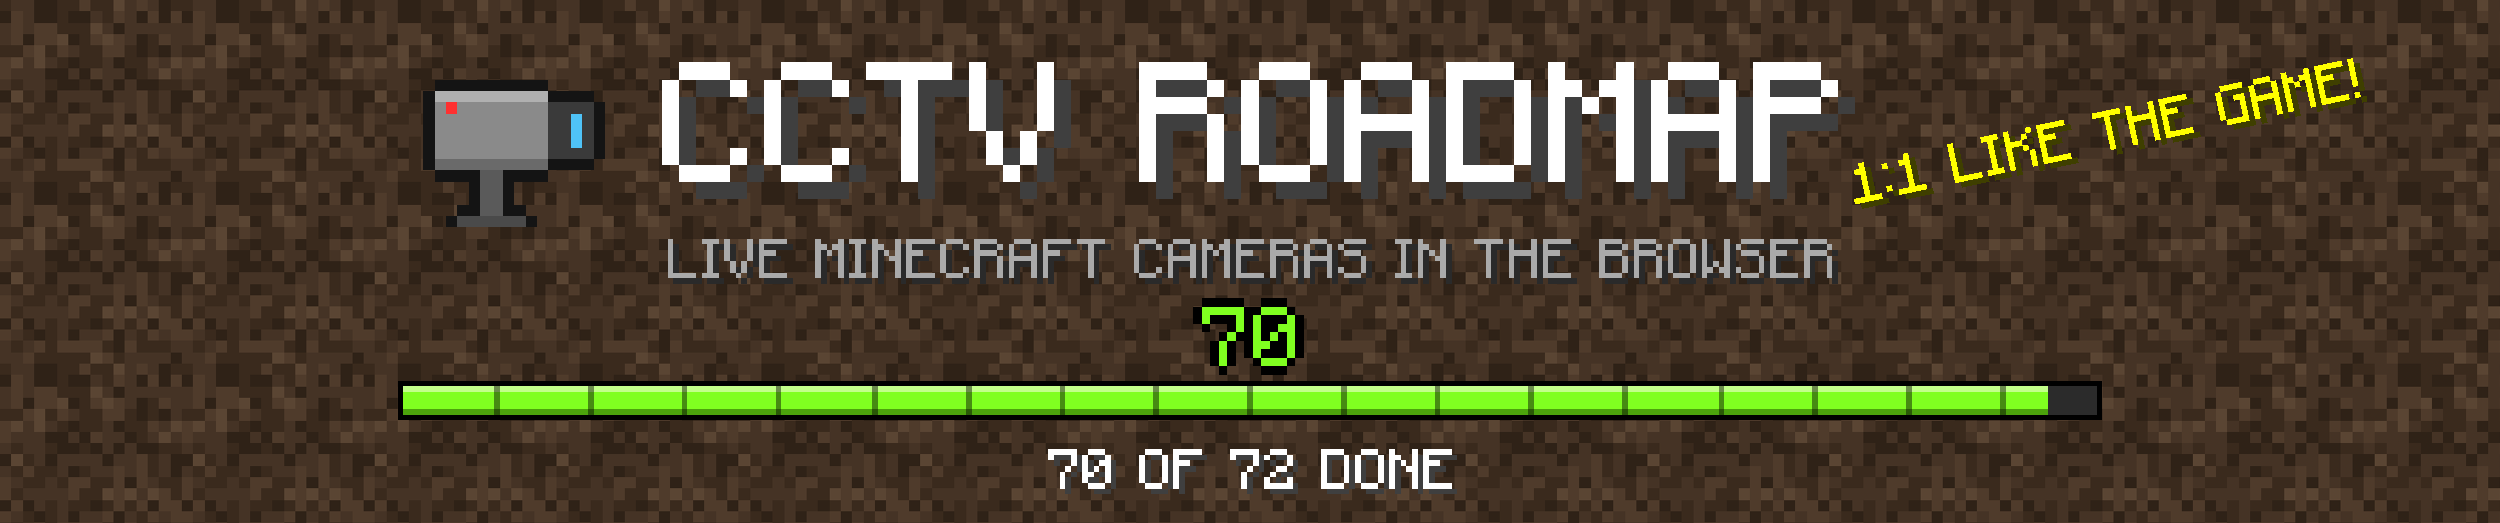
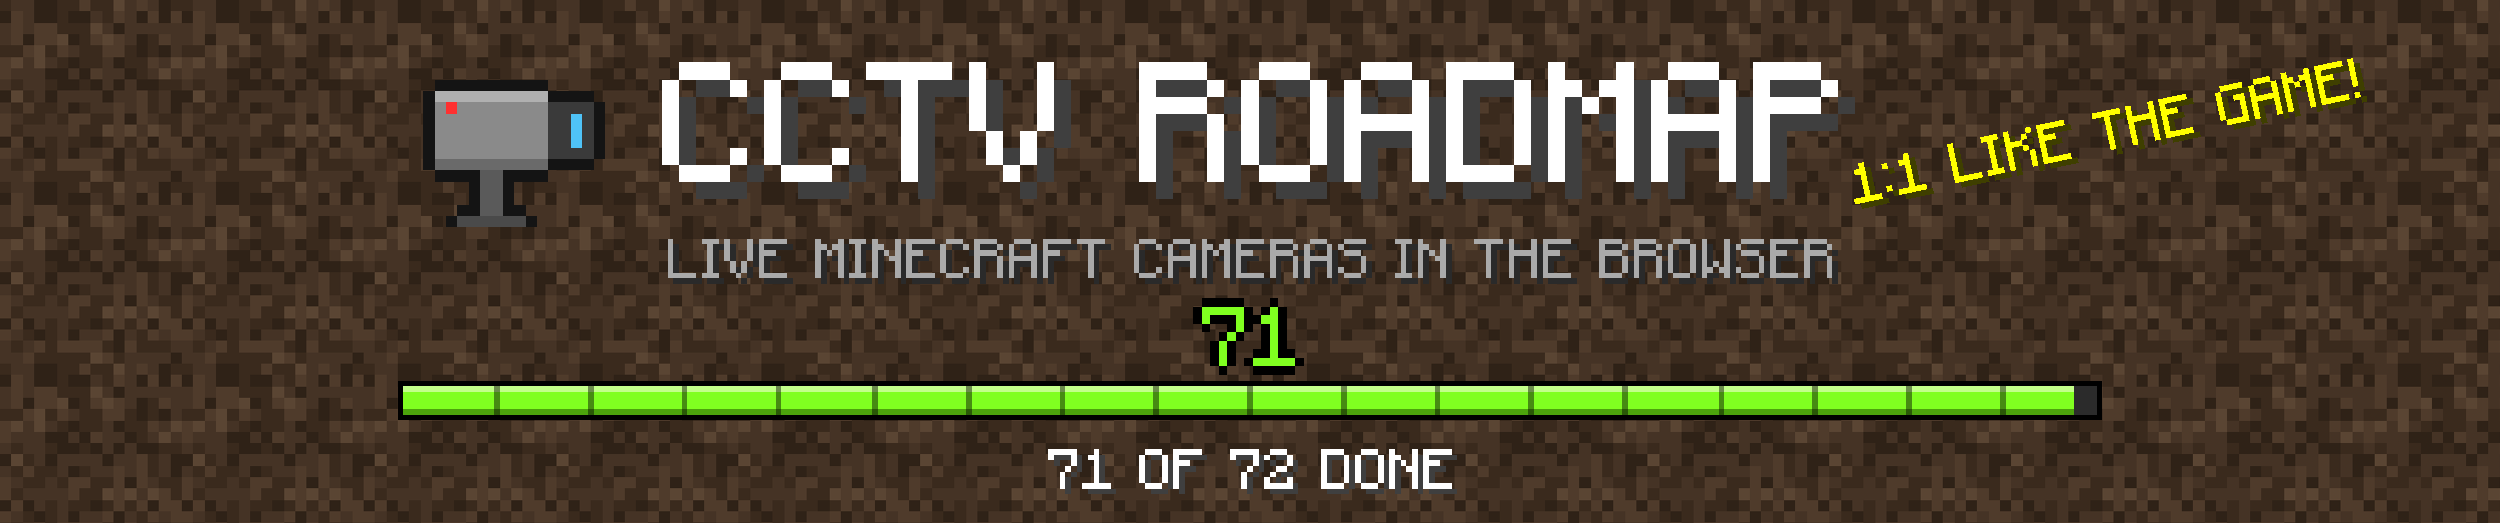
<svg xmlns="http://www.w3.org/2000/svg" width="880" height="184" viewBox="0 0 880 184" shape-rendering="crispEdges" role="img">
  <defs>
    <pattern id="dirt" width="64" height="64" patternUnits="userSpaceOnUse">
      <path fill="#3a2a1d" d="M0 0h4v4h-4zM20 0h8v4h-8zM32 0h8v4h-8zM60 0h4v4h-4zM20 4h4v4h-4zM36 4h4v4h-4zM20 8h12v4h-12zM28 12h4v4h-4zM52 12h4v4h-4zM0 16h8v4h-8zM16 16h4v4h-4zM28 16h8v4h-8zM44 16h4v4h-4zM52 16h4v4h-4zM20 20h4v4h-4zM28 20h8v4h-8zM44 20h8v4h-8zM48 24h4v4h-4zM4 28h4v4h-4zM16 28h4v4h-4zM28 28h4v4h-4zM56 28h8v4h-8zM8 32h4v4h-4zM52 32h4v4h-4zM4 36h4v4h-4zM12 36h8v4h-8zM28 36h4v4h-4zM52 36h4v4h-4zM8 40h8v4h-8zM20 40h4v4h-4zM32 40h8v4h-8zM56 40h8v4h-8zM4 44h4v4h-4zM28 44h8v4h-8zM60 44h4v4h-4zM16 48h4v4h-4zM24 48h8v4h-8zM36 48h4v4h-4zM44 48h4v4h-4zM8 52h4v4h-4zM16 52h4v4h-4zM48 52h4v4h-4zM4 56h4v4h-4zM16 56h4v4h-4zM36 56h4v4h-4zM48 56h12v4h-12zM12 60h20v4h-20zM40 60h4v4h-4z" />
      <path fill="#453325" d="M4 0h8v4h-8zM44 0h4v4h-4zM52 0h4v4h-4zM8 4h4v4h-4zM32 4h4v4h-4zM44 4h4v4h-4zM0 8h4v4h-4zM8 8h4v4h-4zM36 8h4v4h-4zM44 8h20v4h-20zM0 12h4v4h-4zM44 12h4v4h-4zM60 12h4v4h-4zM24 16h4v4h-4zM60 16h4v4h-4zM8 20h4v4h-4zM16 20h4v4h-4zM36 20h4v4h-4zM56 20h4v4h-4zM4 24h12v4h-12zM24 24h4v4h-4zM36 24h8v4h-8zM52 24h4v4h-4zM60 24h4v4h-4zM0 28h4v4h-4zM8 28h8v4h-8zM36 28h4v4h-4zM44 28h4v4h-4zM12 32h4v4h-4zM20 32h16v4h-16zM40 32h8v4h-8zM56 32h4v4h-4zM0 36h4v4h-4zM20 36h4v4h-4zM32 36h8v4h-8zM44 36h4v4h-4zM56 36h4v4h-4zM4 40h4v4h-4zM16 40h4v4h-4zM52 40h4v4h-4zM8 44h16v4h-16zM48 44h4v4h-4zM12 48h4v4h-4zM20 48h4v4h-4zM4 52h4v4h-4zM20 52h4v4h-4zM28 52h8v4h-8zM44 52h4v4h-4zM56 52h4v4h-4zM0 56h4v4h-4zM8 56h4v4h-4zM60 56h4v4h-4zM0 60h8v4h-8zM44 60h16v4h-16z" />
      <path fill="#2f2217" d="M12 0h8v4h-8zM56 0h4v4h-4zM0 4h4v4h-4zM12 4h8v4h-8zM24 4h8v4h-8zM48 4h4v4h-4zM56 4h4v4h-4zM40 8h4v4h-4zM8 12h4v4h-4zM24 12h4v4h-4zM48 12h4v4h-4zM48 16h4v4h-4zM56 16h4v4h-4zM24 20h4v4h-4zM40 20h4v4h-4zM16 24h8v4h-8zM28 24h4v4h-4zM44 24h4v4h-4zM20 28h8v4h-8zM32 28h4v4h-4zM40 28h4v4h-4zM48 28h8v4h-8zM0 32h4v4h-4zM16 32h4v4h-4zM36 32h4v4h-4zM60 32h4v4h-4zM24 36h4v4h-4zM60 36h4v4h-4zM44 40h4v4h-4zM0 48h4v4h-4zM8 48h4v4h-4zM32 48h4v4h-4zM52 48h4v4h-4zM12 52h4v4h-4zM24 52h4v4h-4zM40 52h4v4h-4zM40 56h4v4h-4zM60 60h4v4h-4z" />
      <path fill="#4f3b2b" d="M28 0h4v4h-4zM48 0h4v4h-4zM4 4h4v4h-4zM40 4h4v4h-4zM52 4h4v4h-4zM60 4h4v4h-4zM4 8h4v4h-4zM12 8h8v4h-8zM4 12h4v4h-4zM12 12h8v4h-8zM32 12h4v4h-4zM40 12h4v4h-4zM56 12h4v4h-4zM8 16h4v4h-4zM20 16h4v4h-4zM36 16h8v4h-8zM0 20h4v4h-4zM52 20h4v4h-4zM0 24h4v4h-4zM32 24h4v4h-4zM48 32h4v4h-4zM8 36h4v4h-4zM40 36h4v4h-4zM48 36h4v4h-4zM0 40h4v4h-4zM24 40h8v4h-8zM40 40h4v4h-4zM48 40h4v4h-4zM0 44h4v4h-4zM24 44h4v4h-4zM40 44h4v4h-4zM56 44h4v4h-4zM4 48h4v4h-4zM40 48h4v4h-4zM48 48h4v4h-4zM56 48h8v4h-8zM0 52h4v4h-4zM36 52h4v4h-4zM52 52h4v4h-4zM60 52h4v4h-4zM12 56h4v4h-4zM20 56h16v4h-16zM44 56h4v4h-4zM8 60h4v4h-4zM36 60h4v4h-4z" />
      <path fill="#5a4533" d="M40 0h4v4h-4zM32 8h4v4h-4zM20 12h4v4h-4zM36 12h4v4h-4zM12 16h4v4h-4zM4 20h4v4h-4zM12 20h4v4h-4zM60 20h4v4h-4zM56 24h4v4h-4zM4 32h4v4h-4zM36 44h4v4h-4zM44 44h4v4h-4zM52 44h4v4h-4zM32 60h4v4h-4z" />
    </pattern>
  </defs>
  <rect x="0" y="0" width="880" height="184" fill="url(#dirt)" />
  <path fill="#3f3f3f" d="M245 28h18v6h-18zM239 34h6v6h-6zM263 34h6v6h-6zM239 40h6v6h-6zM239 46h6v6h-6zM239 52h6v6h-6zM239 58h6v6h-6zM263 58h6v6h-6zM245 64h18v6h-18zM281 28h18v6h-18zM275 34h6v6h-6zM299 34h6v6h-6zM275 40h6v6h-6zM275 46h6v6h-6zM275 52h6v6h-6zM275 58h6v6h-6zM299 58h6v6h-6zM281 64h18v6h-18zM311 28h30v6h-30zM323 34h6v6h-6zM323 40h6v6h-6zM323 46h6v6h-6zM323 52h6v6h-6zM323 58h6v6h-6zM323 64h6v6h-6zM347 28h6v6h-6zM371 28h6v6h-6zM347 34h6v6h-6zM371 34h6v6h-6zM347 40h6v6h-6zM371 40h6v6h-6zM347 46h6v6h-6zM371 46h6v6h-6zM353 52h6v6h-6zM365 52h6v6h-6zM353 58h6v6h-6zM365 58h6v6h-6zM359 64h6v6h-6zM407 28h24v6h-24zM407 34h6v6h-6zM431 34h6v6h-6zM407 40h24v6h-24zM407 46h6v6h-6zM431 46h6v6h-6zM407 52h6v6h-6zM431 52h6v6h-6zM407 58h6v6h-6zM431 58h6v6h-6zM407 64h6v6h-6zM431 64h6v6h-6zM449 28h18v6h-18zM443 34h6v6h-6zM467 34h6v6h-6zM443 40h6v6h-6zM467 40h6v6h-6zM443 46h6v6h-6zM467 46h6v6h-6zM443 52h6v6h-6zM467 52h6v6h-6zM443 58h6v6h-6zM467 58h6v6h-6zM449 64h18v6h-18zM485 28h18v6h-18zM479 34h6v6h-6zM503 34h6v6h-6zM479 40h6v6h-6zM503 40h6v6h-6zM479 46h30v6h-30zM479 52h6v6h-6zM503 52h6v6h-6zM479 58h6v6h-6zM503 58h6v6h-6zM479 64h6v6h-6zM503 64h6v6h-6zM515 28h24v6h-24zM515 34h6v6h-6zM539 34h6v6h-6zM515 40h6v6h-6zM539 40h6v6h-6zM515 46h6v6h-6zM539 46h6v6h-6zM515 52h6v6h-6zM539 52h6v6h-6zM515 58h6v6h-6zM539 58h6v6h-6zM515 64h24v6h-24zM551 28h6v6h-6zM575 28h6v6h-6zM551 34h12v6h-12zM569 34h12v6h-12zM551 40h6v6h-6zM563 40h6v6h-6zM575 40h6v6h-6zM551 46h6v6h-6zM575 46h6v6h-6zM551 52h6v6h-6zM575 52h6v6h-6zM551 58h6v6h-6zM575 58h6v6h-6zM551 64h6v6h-6zM575 64h6v6h-6zM593 28h18v6h-18zM587 34h6v6h-6zM611 34h6v6h-6zM587 40h6v6h-6zM611 40h6v6h-6zM587 46h30v6h-30zM587 52h6v6h-6zM611 52h6v6h-6zM587 58h6v6h-6zM611 58h6v6h-6zM587 64h6v6h-6zM611 64h6v6h-6zM623 28h24v6h-24zM623 34h6v6h-6zM647 34h6v6h-6zM623 40h24v6h-24zM623 46h6v6h-6zM623 52h6v6h-6zM623 58h6v6h-6zM623 64h6v6h-6z" />
  <path fill="#ffffff" d="M239 22h18v6h-18zM233 28h6v6h-6zM257 28h6v6h-6zM233 34h6v6h-6zM233 40h6v6h-6zM233 46h6v6h-6zM233 52h6v6h-6zM257 52h6v6h-6zM239 58h18v6h-18zM275 22h18v6h-18zM269 28h6v6h-6zM293 28h6v6h-6zM269 34h6v6h-6zM269 40h6v6h-6zM269 46h6v6h-6zM269 52h6v6h-6zM293 52h6v6h-6zM275 58h18v6h-18zM305 22h30v6h-30zM317 28h6v6h-6zM317 34h6v6h-6zM317 40h6v6h-6zM317 46h6v6h-6zM317 52h6v6h-6zM317 58h6v6h-6zM341 22h6v6h-6zM365 22h6v6h-6zM341 28h6v6h-6zM365 28h6v6h-6zM341 34h6v6h-6zM365 34h6v6h-6zM341 40h6v6h-6zM365 40h6v6h-6zM347 46h6v6h-6zM359 46h6v6h-6zM347 52h6v6h-6zM359 52h6v6h-6zM353 58h6v6h-6zM401 22h24v6h-24zM401 28h6v6h-6zM425 28h6v6h-6zM401 34h24v6h-24zM401 40h6v6h-6zM425 40h6v6h-6zM401 46h6v6h-6zM425 46h6v6h-6zM401 52h6v6h-6zM425 52h6v6h-6zM401 58h6v6h-6zM425 58h6v6h-6zM443 22h18v6h-18zM437 28h6v6h-6zM461 28h6v6h-6zM437 34h6v6h-6zM461 34h6v6h-6zM437 40h6v6h-6zM461 40h6v6h-6zM437 46h6v6h-6zM461 46h6v6h-6zM437 52h6v6h-6zM461 52h6v6h-6zM443 58h18v6h-18zM479 22h18v6h-18zM473 28h6v6h-6zM497 28h6v6h-6zM473 34h6v6h-6zM497 34h6v6h-6zM473 40h30v6h-30zM473 46h6v6h-6zM497 46h6v6h-6zM473 52h6v6h-6zM497 52h6v6h-6zM473 58h6v6h-6zM497 58h6v6h-6zM509 22h24v6h-24zM509 28h6v6h-6zM533 28h6v6h-6zM509 34h6v6h-6zM533 34h6v6h-6zM509 40h6v6h-6zM533 40h6v6h-6zM509 46h6v6h-6zM533 46h6v6h-6zM509 52h6v6h-6zM533 52h6v6h-6zM509 58h24v6h-24zM545 22h6v6h-6zM569 22h6v6h-6zM545 28h12v6h-12zM563 28h12v6h-12zM545 34h6v6h-6zM557 34h6v6h-6zM569 34h6v6h-6zM545 40h6v6h-6zM569 40h6v6h-6zM545 46h6v6h-6zM569 46h6v6h-6zM545 52h6v6h-6zM569 52h6v6h-6zM545 58h6v6h-6zM569 58h6v6h-6zM587 22h18v6h-18zM581 28h6v6h-6zM605 28h6v6h-6zM581 34h6v6h-6zM605 34h6v6h-6zM581 40h30v6h-30zM581 46h6v6h-6zM605 46h6v6h-6zM581 52h6v6h-6zM605 52h6v6h-6zM581 58h6v6h-6zM605 58h6v6h-6zM617 22h24v6h-24zM617 28h6v6h-6zM641 28h6v6h-6zM617 34h24v6h-24zM617 40h6v6h-6zM617 46h6v6h-6zM617 52h6v6h-6zM617 58h6v6h-6z" />
  <path fill="#141414" d="M153 28h40v4h-40zM149 32h4v4h-4zM193 32h16v4h-16zM149 36h4v4h-4zM209 36h4v4h-4zM149 40h4v4h-4zM209 40h4v4h-4zM149 44h4v4h-4zM209 44h4v4h-4zM149 48h4v4h-4zM209 48h4v4h-4zM149 52h4v4h-4zM209 52h4v4h-4zM149 56h4v4h-4zM193 56h16v4h-16zM153 60h16v4h-16zM177 60h16v4h-16zM165 64h4v4h-4zM177 64h4v4h-4zM165 68h4v4h-4zM177 68h4v4h-4zM161 72h8v4h-8zM177 72h8v4h-8zM157 76h4v4h-4zM185 76h4v4h-4z" />
  <path fill="#b0b0b0" d="M153 32h40v4h-40z" />
  <path fill="#8a8a8a" d="M153 36h4v4h-4zM161 36h32v4h-32zM153 40h40v4h-40zM153 44h40v4h-40zM153 48h40v4h-40zM153 52h40v4h-40z" />
  <path fill="#ff3030" d="M157 36h4v4h-4z" />
  <path fill="#3a3a3a" d="M193 36h16v4h-16zM193 40h8v4h-8zM205 40h4v4h-4zM193 44h8v4h-8zM205 44h4v4h-4zM193 48h8v4h-8zM205 48h4v4h-4zM193 52h16v4h-16z" />
  <path fill="#4fc3f7" d="M201 40h4v4h-4zM201 44h4v4h-4zM201 48h4v4h-4z" />
  <path fill="#6a6a6a" d="M153 56h40v4h-40z" />
  <path fill="#5a5a5a" d="M169 60h8v4h-8zM169 64h8v4h-8zM169 68h8v4h-8zM169 72h8v4h-8z" />
  <path fill="#4a4a4a" d="M161 76h24v4h-24z" />
  <g transform="translate(653 72) rotate(-12)">
    <path fill="#3f3f00" d="M6 -12h2v2h-2zM4 -10h4v2h-4zM6 -8h2v2h-2zM6 -6h2v2h-2zM6 -4h2v2h-2zM6 -2h2v2h-2zM2 0h10v2h-10zM14 -10h2v2h-2zM14 -2h2v2h-2zM22 -12h2v2h-2zM20 -10h4v2h-4zM22 -8h2v2h-2zM22 -6h2v2h-2zM22 -4h2v2h-2zM22 -2h2v2h-2zM18 0h10v2h-10zM38 -12h2v2h-2zM38 -10h2v2h-2zM38 -8h2v2h-2zM38 -6h2v2h-2zM38 -4h2v2h-2zM38 -2h2v2h-2zM38 0h10v2h-10zM50 -12h6v2h-6zM52 -10h2v2h-2zM52 -8h2v2h-2zM52 -6h2v2h-2zM52 -4h2v2h-2zM52 -2h2v2h-2zM50 0h6v2h-6zM58 -12h2v2h-2zM66 -12h2v2h-2zM58 -10h2v2h-2zM64 -10h2v2h-2zM58 -8h6v2h-6zM58 -6h2v2h-2zM64 -6h2v2h-2zM58 -4h2v2h-2zM66 -4h2v2h-2zM58 -2h2v2h-2zM66 -2h2v2h-2zM58 0h2v2h-2zM66 0h2v2h-2zM70 -12h10v2h-10zM70 -10h2v2h-2zM70 -8h6v2h-6zM70 -6h2v2h-2zM70 -4h2v2h-2zM70 -2h2v2h-2zM70 0h10v2h-10zM90 -12h10v2h-10zM94 -10h2v2h-2zM94 -8h2v2h-2zM94 -6h2v2h-2zM94 -4h2v2h-2zM94 -2h2v2h-2zM94 0h2v2h-2zM102 -12h2v2h-2zM110 -12h2v2h-2zM102 -10h2v2h-2zM110 -10h2v2h-2zM102 -8h10v2h-10zM102 -6h2v2h-2zM110 -6h2v2h-2zM102 -4h2v2h-2zM110 -4h2v2h-2zM102 -2h2v2h-2zM110 -2h2v2h-2zM102 0h2v2h-2zM110 0h2v2h-2zM114 -12h10v2h-10zM114 -10h2v2h-2zM114 -8h6v2h-6zM114 -6h2v2h-2zM114 -4h2v2h-2zM114 -2h2v2h-2zM114 0h10v2h-10zM136 -12h8v2h-8zM134 -10h2v2h-2zM134 -8h2v2h-2zM140 -8h4v2h-4zM134 -6h2v2h-2zM142 -6h2v2h-2zM134 -4h2v2h-2zM142 -4h2v2h-2zM134 -2h2v2h-2zM142 -2h2v2h-2zM136 0h8v2h-8zM148 -12h6v2h-6zM146 -10h2v2h-2zM154 -10h2v2h-2zM146 -8h2v2h-2zM154 -8h2v2h-2zM146 -6h10v2h-10zM146 -4h2v2h-2zM154 -4h2v2h-2zM146 -2h2v2h-2zM154 -2h2v2h-2zM146 0h2v2h-2zM154 0h2v2h-2zM158 -12h2v2h-2zM166 -12h2v2h-2zM158 -10h4v2h-4zM164 -10h4v2h-4zM158 -8h2v2h-2zM162 -8h2v2h-2zM166 -8h2v2h-2zM158 -6h2v2h-2zM166 -6h2v2h-2zM158 -4h2v2h-2zM166 -4h2v2h-2zM158 -2h2v2h-2zM166 -2h2v2h-2zM158 0h2v2h-2zM166 0h2v2h-2zM170 -12h10v2h-10zM170 -10h2v2h-2zM170 -8h6v2h-6zM170 -6h2v2h-2zM170 -4h2v2h-2zM170 -2h2v2h-2zM170 0h10v2h-10zM182 -12h2v2h-2zM182 -10h2v2h-2zM182 -8h2v2h-2zM182 -6h2v2h-2zM182 -4h2v2h-2zM182 0h2v2h-2z" />
    <path fill="#ffff00" d="M4 -14h2v2h-2zM2 -12h4v2h-4zM4 -10h2v2h-2zM4 -8h2v2h-2zM4 -6h2v2h-2zM4 -4h2v2h-2zM0 -2h10v2h-10zM12 -12h2v2h-2zM12 -4h2v2h-2zM20 -14h2v2h-2zM18 -12h4v2h-4zM20 -10h2v2h-2zM20 -8h2v2h-2zM20 -6h2v2h-2zM20 -4h2v2h-2zM16 -2h10v2h-10zM36 -14h2v2h-2zM36 -12h2v2h-2zM36 -10h2v2h-2zM36 -8h2v2h-2zM36 -6h2v2h-2zM36 -4h2v2h-2zM36 -2h10v2h-10zM48 -14h6v2h-6zM50 -12h2v2h-2zM50 -10h2v2h-2zM50 -8h2v2h-2zM50 -6h2v2h-2zM50 -4h2v2h-2zM48 -2h6v2h-6zM56 -14h2v2h-2zM64 -14h2v2h-2zM56 -12h2v2h-2zM62 -12h2v2h-2zM56 -10h6v2h-6zM56 -8h2v2h-2zM62 -8h2v2h-2zM56 -6h2v2h-2zM64 -6h2v2h-2zM56 -4h2v2h-2zM64 -4h2v2h-2zM56 -2h2v2h-2zM64 -2h2v2h-2zM68 -14h10v2h-10zM68 -12h2v2h-2zM68 -10h6v2h-6zM68 -8h2v2h-2zM68 -6h2v2h-2zM68 -4h2v2h-2zM68 -2h10v2h-10zM88 -14h10v2h-10zM92 -12h2v2h-2zM92 -10h2v2h-2zM92 -8h2v2h-2zM92 -6h2v2h-2zM92 -4h2v2h-2zM92 -2h2v2h-2zM100 -14h2v2h-2zM108 -14h2v2h-2zM100 -12h2v2h-2zM108 -12h2v2h-2zM100 -10h10v2h-10zM100 -8h2v2h-2zM108 -8h2v2h-2zM100 -6h2v2h-2zM108 -6h2v2h-2zM100 -4h2v2h-2zM108 -4h2v2h-2zM100 -2h2v2h-2zM108 -2h2v2h-2zM112 -14h10v2h-10zM112 -12h2v2h-2zM112 -10h6v2h-6zM112 -8h2v2h-2zM112 -6h2v2h-2zM112 -4h2v2h-2zM112 -2h10v2h-10zM134 -14h8v2h-8zM132 -12h2v2h-2zM132 -10h2v2h-2zM138 -10h4v2h-4zM132 -8h2v2h-2zM140 -8h2v2h-2zM132 -6h2v2h-2zM140 -6h2v2h-2zM132 -4h2v2h-2zM140 -4h2v2h-2zM134 -2h8v2h-8zM146 -14h6v2h-6zM144 -12h2v2h-2zM152 -12h2v2h-2zM144 -10h2v2h-2zM152 -10h2v2h-2zM144 -8h10v2h-10zM144 -6h2v2h-2zM152 -6h2v2h-2zM144 -4h2v2h-2zM152 -4h2v2h-2zM144 -2h2v2h-2zM152 -2h2v2h-2zM156 -14h2v2h-2zM164 -14h2v2h-2zM156 -12h4v2h-4zM162 -12h4v2h-4zM156 -10h2v2h-2zM160 -10h2v2h-2zM164 -10h2v2h-2zM156 -8h2v2h-2zM164 -8h2v2h-2zM156 -6h2v2h-2zM164 -6h2v2h-2zM156 -4h2v2h-2zM164 -4h2v2h-2zM156 -2h2v2h-2zM164 -2h2v2h-2zM168 -14h10v2h-10zM168 -12h2v2h-2zM168 -10h6v2h-6zM168 -8h2v2h-2zM168 -6h2v2h-2zM168 -4h2v2h-2zM168 -2h10v2h-10zM180 -14h2v2h-2zM180 -12h2v2h-2zM180 -10h2v2h-2zM180 -8h2v2h-2zM180 -6h2v2h-2zM180 -2h2v2h-2z" />
  </g>
  <path fill="#2a2a2a" d="M237 86h2v2h-2zM237 88h2v2h-2zM237 90h2v2h-2zM237 92h2v2h-2zM237 94h2v2h-2zM237 96h2v2h-2zM237 98h10v2h-10zM249 86h6v2h-6zM251 88h2v2h-2zM251 90h2v2h-2zM251 92h2v2h-2zM251 94h2v2h-2zM251 96h2v2h-2zM249 98h6v2h-6zM257 86h2v2h-2zM265 86h2v2h-2zM257 88h2v2h-2zM265 88h2v2h-2zM257 90h2v2h-2zM265 90h2v2h-2zM257 92h2v2h-2zM265 92h2v2h-2zM259 94h2v2h-2zM263 94h2v2h-2zM259 96h2v2h-2zM263 96h2v2h-2zM261 98h2v2h-2zM269 86h10v2h-10zM269 88h2v2h-2zM269 90h6v2h-6zM269 92h2v2h-2zM269 94h2v2h-2zM269 96h2v2h-2zM269 98h10v2h-10zM289 86h2v2h-2zM297 86h2v2h-2zM289 88h4v2h-4zM295 88h4v2h-4zM289 90h2v2h-2zM293 90h2v2h-2zM297 90h2v2h-2zM289 92h2v2h-2zM297 92h2v2h-2zM289 94h2v2h-2zM297 94h2v2h-2zM289 96h2v2h-2zM297 96h2v2h-2zM289 98h2v2h-2zM297 98h2v2h-2zM301 86h6v2h-6zM303 88h2v2h-2zM303 90h2v2h-2zM303 92h2v2h-2zM303 94h2v2h-2zM303 96h2v2h-2zM301 98h6v2h-6zM309 86h2v2h-2zM317 86h2v2h-2zM309 88h4v2h-4zM317 88h2v2h-2zM309 90h2v2h-2zM313 90h2v2h-2zM317 90h2v2h-2zM309 92h2v2h-2zM315 92h4v2h-4zM309 94h2v2h-2zM317 94h2v2h-2zM309 96h2v2h-2zM317 96h2v2h-2zM309 98h2v2h-2zM317 98h2v2h-2zM321 86h10v2h-10zM321 88h2v2h-2zM321 90h6v2h-6zM321 92h2v2h-2zM321 94h2v2h-2zM321 96h2v2h-2zM321 98h10v2h-10zM335 86h6v2h-6zM333 88h2v2h-2zM341 88h2v2h-2zM333 90h2v2h-2zM333 92h2v2h-2zM333 94h2v2h-2zM333 96h2v2h-2zM341 96h2v2h-2zM335 98h6v2h-6zM345 86h8v2h-8zM345 88h2v2h-2zM353 88h2v2h-2zM345 90h8v2h-8zM345 92h2v2h-2zM353 92h2v2h-2zM345 94h2v2h-2zM353 94h2v2h-2zM345 96h2v2h-2zM353 96h2v2h-2zM345 98h2v2h-2zM353 98h2v2h-2zM359 86h6v2h-6zM357 88h2v2h-2zM365 88h2v2h-2zM357 90h2v2h-2zM365 90h2v2h-2zM357 92h10v2h-10zM357 94h2v2h-2zM365 94h2v2h-2zM357 96h2v2h-2zM365 96h2v2h-2zM357 98h2v2h-2zM365 98h2v2h-2zM369 86h10v2h-10zM369 88h2v2h-2zM369 90h6v2h-6zM369 92h2v2h-2zM369 94h2v2h-2zM369 96h2v2h-2zM369 98h2v2h-2zM381 86h10v2h-10zM385 88h2v2h-2zM385 90h2v2h-2zM385 92h2v2h-2zM385 94h2v2h-2zM385 96h2v2h-2zM385 98h2v2h-2zM403 86h6v2h-6zM401 88h2v2h-2zM409 88h2v2h-2zM401 90h2v2h-2zM401 92h2v2h-2zM401 94h2v2h-2zM401 96h2v2h-2zM409 96h2v2h-2zM403 98h6v2h-6zM415 86h6v2h-6zM413 88h2v2h-2zM421 88h2v2h-2zM413 90h2v2h-2zM421 90h2v2h-2zM413 92h10v2h-10zM413 94h2v2h-2zM421 94h2v2h-2zM413 96h2v2h-2zM421 96h2v2h-2zM413 98h2v2h-2zM421 98h2v2h-2zM425 86h2v2h-2zM433 86h2v2h-2zM425 88h4v2h-4zM431 88h4v2h-4zM425 90h2v2h-2zM429 90h2v2h-2zM433 90h2v2h-2zM425 92h2v2h-2zM433 92h2v2h-2zM425 94h2v2h-2zM433 94h2v2h-2zM425 96h2v2h-2zM433 96h2v2h-2zM425 98h2v2h-2zM433 98h2v2h-2zM437 86h10v2h-10zM437 88h2v2h-2zM437 90h6v2h-6zM437 92h2v2h-2zM437 94h2v2h-2zM437 96h2v2h-2zM437 98h10v2h-10zM449 86h8v2h-8zM449 88h2v2h-2zM457 88h2v2h-2zM449 90h8v2h-8zM449 92h2v2h-2zM457 92h2v2h-2zM449 94h2v2h-2zM457 94h2v2h-2zM449 96h2v2h-2zM457 96h2v2h-2zM449 98h2v2h-2zM457 98h2v2h-2zM463 86h6v2h-6zM461 88h2v2h-2zM469 88h2v2h-2zM461 90h2v2h-2zM469 90h2v2h-2zM461 92h10v2h-10zM461 94h2v2h-2zM469 94h2v2h-2zM461 96h2v2h-2zM469 96h2v2h-2zM461 98h2v2h-2zM469 98h2v2h-2zM475 86h8v2h-8zM473 88h2v2h-2zM475 90h6v2h-6zM481 92h2v2h-2zM481 94h2v2h-2zM473 96h2v2h-2zM481 96h2v2h-2zM475 98h6v2h-6zM493 86h6v2h-6zM495 88h2v2h-2zM495 90h2v2h-2zM495 92h2v2h-2zM495 94h2v2h-2zM495 96h2v2h-2zM493 98h6v2h-6zM501 86h2v2h-2zM509 86h2v2h-2zM501 88h4v2h-4zM509 88h2v2h-2zM501 90h2v2h-2zM505 90h2v2h-2zM509 90h2v2h-2zM501 92h2v2h-2zM507 92h4v2h-4zM501 94h2v2h-2zM509 94h2v2h-2zM501 96h2v2h-2zM509 96h2v2h-2zM501 98h2v2h-2zM509 98h2v2h-2zM521 86h10v2h-10zM525 88h2v2h-2zM525 90h2v2h-2zM525 92h2v2h-2zM525 94h2v2h-2zM525 96h2v2h-2zM525 98h2v2h-2zM533 86h2v2h-2zM541 86h2v2h-2zM533 88h2v2h-2zM541 88h2v2h-2zM533 90h10v2h-10zM533 92h2v2h-2zM541 92h2v2h-2zM533 94h2v2h-2zM541 94h2v2h-2zM533 96h2v2h-2zM541 96h2v2h-2zM533 98h2v2h-2zM541 98h2v2h-2zM545 86h10v2h-10zM545 88h2v2h-2zM545 90h6v2h-6zM545 92h2v2h-2zM545 94h2v2h-2zM545 96h2v2h-2zM545 98h10v2h-10zM565 86h8v2h-8zM565 88h2v2h-2zM573 88h2v2h-2zM565 90h8v2h-8zM565 92h2v2h-2zM573 92h2v2h-2zM565 94h2v2h-2zM573 94h2v2h-2zM565 96h2v2h-2zM573 96h2v2h-2zM565 98h8v2h-8zM577 86h8v2h-8zM577 88h2v2h-2zM585 88h2v2h-2zM577 90h8v2h-8zM577 92h2v2h-2zM585 92h2v2h-2zM577 94h2v2h-2zM585 94h2v2h-2zM577 96h2v2h-2zM585 96h2v2h-2zM577 98h2v2h-2zM585 98h2v2h-2zM591 86h6v2h-6zM589 88h2v2h-2zM597 88h2v2h-2zM589 90h2v2h-2zM597 90h2v2h-2zM589 92h2v2h-2zM597 92h2v2h-2zM589 94h2v2h-2zM597 94h2v2h-2zM589 96h2v2h-2zM597 96h2v2h-2zM591 98h6v2h-6zM601 86h2v2h-2zM609 86h2v2h-2zM601 88h2v2h-2zM609 88h2v2h-2zM601 90h2v2h-2zM609 90h2v2h-2zM601 92h2v2h-2zM609 92h2v2h-2zM601 94h2v2h-2zM605 94h2v2h-2zM609 94h2v2h-2zM601 96h4v2h-4zM607 96h4v2h-4zM601 98h2v2h-2zM609 98h2v2h-2zM615 86h8v2h-8zM613 88h2v2h-2zM615 90h6v2h-6zM621 92h2v2h-2zM621 94h2v2h-2zM613 96h2v2h-2zM621 96h2v2h-2zM615 98h6v2h-6zM625 86h10v2h-10zM625 88h2v2h-2zM625 90h6v2h-6zM625 92h2v2h-2zM625 94h2v2h-2zM625 96h2v2h-2zM625 98h10v2h-10zM637 86h8v2h-8zM637 88h2v2h-2zM645 88h2v2h-2zM637 90h8v2h-8zM637 92h2v2h-2zM645 92h2v2h-2zM637 94h2v2h-2zM645 94h2v2h-2zM637 96h2v2h-2zM645 96h2v2h-2zM637 98h2v2h-2zM645 98h2v2h-2z" />
  <path fill="#aaaaaa" d="M235 84h2v2h-2zM235 86h2v2h-2zM235 88h2v2h-2zM235 90h2v2h-2zM235 92h2v2h-2zM235 94h2v2h-2zM235 96h10v2h-10zM247 84h6v2h-6zM249 86h2v2h-2zM249 88h2v2h-2zM249 90h2v2h-2zM249 92h2v2h-2zM249 94h2v2h-2zM247 96h6v2h-6zM255 84h2v2h-2zM263 84h2v2h-2zM255 86h2v2h-2zM263 86h2v2h-2zM255 88h2v2h-2zM263 88h2v2h-2zM255 90h2v2h-2zM263 90h2v2h-2zM257 92h2v2h-2zM261 92h2v2h-2zM257 94h2v2h-2zM261 94h2v2h-2zM259 96h2v2h-2zM267 84h10v2h-10zM267 86h2v2h-2zM267 88h6v2h-6zM267 90h2v2h-2zM267 92h2v2h-2zM267 94h2v2h-2zM267 96h10v2h-10zM287 84h2v2h-2zM295 84h2v2h-2zM287 86h4v2h-4zM293 86h4v2h-4zM287 88h2v2h-2zM291 88h2v2h-2zM295 88h2v2h-2zM287 90h2v2h-2zM295 90h2v2h-2zM287 92h2v2h-2zM295 92h2v2h-2zM287 94h2v2h-2zM295 94h2v2h-2zM287 96h2v2h-2zM295 96h2v2h-2zM299 84h6v2h-6zM301 86h2v2h-2zM301 88h2v2h-2zM301 90h2v2h-2zM301 92h2v2h-2zM301 94h2v2h-2zM299 96h6v2h-6zM307 84h2v2h-2zM315 84h2v2h-2zM307 86h4v2h-4zM315 86h2v2h-2zM307 88h2v2h-2zM311 88h2v2h-2zM315 88h2v2h-2zM307 90h2v2h-2zM313 90h4v2h-4zM307 92h2v2h-2zM315 92h2v2h-2zM307 94h2v2h-2zM315 94h2v2h-2zM307 96h2v2h-2zM315 96h2v2h-2zM319 84h10v2h-10zM319 86h2v2h-2zM319 88h6v2h-6zM319 90h2v2h-2zM319 92h2v2h-2zM319 94h2v2h-2zM319 96h10v2h-10zM333 84h6v2h-6zM331 86h2v2h-2zM339 86h2v2h-2zM331 88h2v2h-2zM331 90h2v2h-2zM331 92h2v2h-2zM331 94h2v2h-2zM339 94h2v2h-2zM333 96h6v2h-6zM343 84h8v2h-8zM343 86h2v2h-2zM351 86h2v2h-2zM343 88h8v2h-8zM343 90h2v2h-2zM351 90h2v2h-2zM343 92h2v2h-2zM351 92h2v2h-2zM343 94h2v2h-2zM351 94h2v2h-2zM343 96h2v2h-2zM351 96h2v2h-2zM357 84h6v2h-6zM355 86h2v2h-2zM363 86h2v2h-2zM355 88h2v2h-2zM363 88h2v2h-2zM355 90h10v2h-10zM355 92h2v2h-2zM363 92h2v2h-2zM355 94h2v2h-2zM363 94h2v2h-2zM355 96h2v2h-2zM363 96h2v2h-2zM367 84h10v2h-10zM367 86h2v2h-2zM367 88h6v2h-6zM367 90h2v2h-2zM367 92h2v2h-2zM367 94h2v2h-2zM367 96h2v2h-2zM379 84h10v2h-10zM383 86h2v2h-2zM383 88h2v2h-2zM383 90h2v2h-2zM383 92h2v2h-2zM383 94h2v2h-2zM383 96h2v2h-2zM401 84h6v2h-6zM399 86h2v2h-2zM407 86h2v2h-2zM399 88h2v2h-2zM399 90h2v2h-2zM399 92h2v2h-2zM399 94h2v2h-2zM407 94h2v2h-2zM401 96h6v2h-6zM413 84h6v2h-6zM411 86h2v2h-2zM419 86h2v2h-2zM411 88h2v2h-2zM419 88h2v2h-2zM411 90h10v2h-10zM411 92h2v2h-2zM419 92h2v2h-2zM411 94h2v2h-2zM419 94h2v2h-2zM411 96h2v2h-2zM419 96h2v2h-2zM423 84h2v2h-2zM431 84h2v2h-2zM423 86h4v2h-4zM429 86h4v2h-4zM423 88h2v2h-2zM427 88h2v2h-2zM431 88h2v2h-2zM423 90h2v2h-2zM431 90h2v2h-2zM423 92h2v2h-2zM431 92h2v2h-2zM423 94h2v2h-2zM431 94h2v2h-2zM423 96h2v2h-2zM431 96h2v2h-2zM435 84h10v2h-10zM435 86h2v2h-2zM435 88h6v2h-6zM435 90h2v2h-2zM435 92h2v2h-2zM435 94h2v2h-2zM435 96h10v2h-10zM447 84h8v2h-8zM447 86h2v2h-2zM455 86h2v2h-2zM447 88h8v2h-8zM447 90h2v2h-2zM455 90h2v2h-2zM447 92h2v2h-2zM455 92h2v2h-2zM447 94h2v2h-2zM455 94h2v2h-2zM447 96h2v2h-2zM455 96h2v2h-2zM461 84h6v2h-6zM459 86h2v2h-2zM467 86h2v2h-2zM459 88h2v2h-2zM467 88h2v2h-2zM459 90h10v2h-10zM459 92h2v2h-2zM467 92h2v2h-2zM459 94h2v2h-2zM467 94h2v2h-2zM459 96h2v2h-2zM467 96h2v2h-2zM473 84h8v2h-8zM471 86h2v2h-2zM473 88h6v2h-6zM479 90h2v2h-2zM479 92h2v2h-2zM471 94h2v2h-2zM479 94h2v2h-2zM473 96h6v2h-6zM491 84h6v2h-6zM493 86h2v2h-2zM493 88h2v2h-2zM493 90h2v2h-2zM493 92h2v2h-2zM493 94h2v2h-2zM491 96h6v2h-6zM499 84h2v2h-2zM507 84h2v2h-2zM499 86h4v2h-4zM507 86h2v2h-2zM499 88h2v2h-2zM503 88h2v2h-2zM507 88h2v2h-2zM499 90h2v2h-2zM505 90h4v2h-4zM499 92h2v2h-2zM507 92h2v2h-2zM499 94h2v2h-2zM507 94h2v2h-2zM499 96h2v2h-2zM507 96h2v2h-2zM519 84h10v2h-10zM523 86h2v2h-2zM523 88h2v2h-2zM523 90h2v2h-2zM523 92h2v2h-2zM523 94h2v2h-2zM523 96h2v2h-2zM531 84h2v2h-2zM539 84h2v2h-2zM531 86h2v2h-2zM539 86h2v2h-2zM531 88h10v2h-10zM531 90h2v2h-2zM539 90h2v2h-2zM531 92h2v2h-2zM539 92h2v2h-2zM531 94h2v2h-2zM539 94h2v2h-2zM531 96h2v2h-2zM539 96h2v2h-2zM543 84h10v2h-10zM543 86h2v2h-2zM543 88h6v2h-6zM543 90h2v2h-2zM543 92h2v2h-2zM543 94h2v2h-2zM543 96h10v2h-10zM563 84h8v2h-8zM563 86h2v2h-2zM571 86h2v2h-2zM563 88h8v2h-8zM563 90h2v2h-2zM571 90h2v2h-2zM563 92h2v2h-2zM571 92h2v2h-2zM563 94h2v2h-2zM571 94h2v2h-2zM563 96h8v2h-8zM575 84h8v2h-8zM575 86h2v2h-2zM583 86h2v2h-2zM575 88h8v2h-8zM575 90h2v2h-2zM583 90h2v2h-2zM575 92h2v2h-2zM583 92h2v2h-2zM575 94h2v2h-2zM583 94h2v2h-2zM575 96h2v2h-2zM583 96h2v2h-2zM589 84h6v2h-6zM587 86h2v2h-2zM595 86h2v2h-2zM587 88h2v2h-2zM595 88h2v2h-2zM587 90h2v2h-2zM595 90h2v2h-2zM587 92h2v2h-2zM595 92h2v2h-2zM587 94h2v2h-2zM595 94h2v2h-2zM589 96h6v2h-6zM599 84h2v2h-2zM607 84h2v2h-2zM599 86h2v2h-2zM607 86h2v2h-2zM599 88h2v2h-2zM607 88h2v2h-2zM599 90h2v2h-2zM607 90h2v2h-2zM599 92h2v2h-2zM603 92h2v2h-2zM607 92h2v2h-2zM599 94h4v2h-4zM605 94h4v2h-4zM599 96h2v2h-2zM607 96h2v2h-2zM613 84h8v2h-8zM611 86h2v2h-2zM613 88h6v2h-6zM619 90h2v2h-2zM619 92h2v2h-2zM611 94h2v2h-2zM619 94h2v2h-2zM613 96h6v2h-6zM623 84h10v2h-10zM623 86h2v2h-2zM623 88h6v2h-6zM623 90h2v2h-2zM623 92h2v2h-2zM623 94h2v2h-2zM623 96h10v2h-10zM635 84h8v2h-8zM635 86h2v2h-2zM643 86h2v2h-2zM635 88h8v2h-8zM635 90h2v2h-2zM643 90h2v2h-2zM635 92h2v2h-2zM643 92h2v2h-2zM635 94h2v2h-2zM643 94h2v2h-2zM635 96h2v2h-2zM643 96h2v2h-2z" />
-   <path fill="#000000" d="M420 108h15v3h-15zM420 111h3v3h-3zM432 111h3v3h-3zM432 114h3v3h-3zM429 117h3v3h-3zM426 120h3v3h-3zM426 123h3v3h-3zM426 126h3v3h-3zM441 108h9v3h-9zM438 111h3v3h-3zM450 111h3v3h-3zM438 114h3v3h-3zM447 114h6v3h-6zM438 117h3v3h-3zM444 117h3v3h-3zM450 117h3v3h-3zM438 120h6v3h-6zM450 120h3v3h-3zM438 123h3v3h-3zM450 123h3v3h-3zM441 126h9v3h-9z" />
-   <path fill="#000000" d="M426 108h15v3h-15zM426 111h3v3h-3zM438 111h3v3h-3zM438 114h3v3h-3zM435 117h3v3h-3zM432 120h3v3h-3zM432 123h3v3h-3zM432 126h3v3h-3zM447 108h9v3h-9zM444 111h3v3h-3zM456 111h3v3h-3zM444 114h3v3h-3zM453 114h6v3h-6zM444 117h3v3h-3zM450 117h3v3h-3zM456 117h3v3h-3zM444 120h6v3h-6zM456 120h3v3h-3zM444 123h3v3h-3zM456 123h3v3h-3zM447 126h9v3h-9z" />
-   <path fill="#000000" d="M423 105h15v3h-15zM423 108h3v3h-3zM435 108h3v3h-3zM435 111h3v3h-3zM432 114h3v3h-3zM429 117h3v3h-3zM429 120h3v3h-3zM429 123h3v3h-3zM444 105h9v3h-9zM441 108h3v3h-3zM453 108h3v3h-3zM441 111h3v3h-3zM450 111h6v3h-6zM441 114h3v3h-3zM447 114h3v3h-3zM453 114h3v3h-3zM441 117h6v3h-6zM453 117h3v3h-3zM441 120h3v3h-3zM453 120h3v3h-3zM444 123h9v3h-9z" />
-   <path fill="#000000" d="M423 111h15v3h-15zM423 114h3v3h-3zM435 114h3v3h-3zM435 117h3v3h-3zM432 120h3v3h-3zM429 123h3v3h-3zM429 126h3v3h-3zM429 129h3v3h-3zM444 111h9v3h-9zM441 114h3v3h-3zM453 114h3v3h-3zM441 117h3v3h-3zM450 117h6v3h-6zM441 120h3v3h-3zM447 120h3v3h-3zM453 120h3v3h-3zM441 123h6v3h-6zM453 123h3v3h-3zM441 126h3v3h-3zM453 126h3v3h-3zM444 129h9v3h-9z" />
-   <path fill="#80ff20" d="M423 108h15v3h-15zM423 111h3v3h-3zM435 111h3v3h-3zM435 114h3v3h-3zM432 117h3v3h-3zM429 120h3v3h-3zM429 123h3v3h-3zM429 126h3v3h-3zM444 108h9v3h-9zM441 111h3v3h-3zM453 111h3v3h-3zM441 114h3v3h-3zM450 114h6v3h-6zM441 117h3v3h-3zM447 117h3v3h-3zM453 117h3v3h-3zM441 120h6v3h-6zM453 120h3v3h-3zM441 123h3v3h-3zM453 123h3v3h-3zM444 126h9v3h-9z" />
+   <path fill="#000000" d="M420 108h15v3h-15zM420 111h3v3h-3zM432 111h3v3h-3zM432 114h3v3h-3zM429 117h3v3h-3zM426 120h3v3h-3zM426 123h3v3h-3zM426 126h3v3h-3zM444 108h3v3h-3zM441 111h6v3h-6zM444 114h3v3h-3zM444 117h3v3h-3zM444 120h3v3h-3zM444 123h3v3h-3zM438 126h15v3h-15z" />
+   <path fill="#000000" d="M426 108h15v3h-15zM426 111h3v3h-3zM438 111h3v3h-3zM438 114h3v3h-3zM435 117h3v3h-3zM432 120h3v3h-3zM432 123h3v3h-3zM432 126h3v3h-3zM450 108h3v3h-3zM447 111h6v3h-6zM450 114h3v3h-3zM450 117h3v3h-3zM450 120h3v3h-3zM450 123h3v3h-3zM444 126h15v3h-15z" />
+   <path fill="#000000" d="M423 105h15v3h-15zM423 108h3v3h-3zM435 108h3v3h-3zM435 111h3v3h-3zM432 114h3v3h-3zM429 117h3v3h-3zM429 120h3v3h-3zM429 123h3v3h-3zM447 105h3v3h-3zM444 108h6v3h-6zM447 111h3v3h-3zM447 114h3v3h-3zM447 117h3v3h-3zM447 120h3v3h-3zM441 123h15v3h-15z" />
+   <path fill="#000000" d="M423 111h15v3h-15zM423 114h3v3h-3zM435 114h3v3h-3zM435 117h3v3h-3zM432 120h3v3h-3zM429 123h3v3h-3zM429 126h3v3h-3zM429 129h3v3h-3zM447 111h3v3h-3zM444 114h6v3h-6zM447 117h3v3h-3zM447 120h3v3h-3zM447 123h3v3h-3zM447 126h3v3h-3zM441 129h15v3h-15z" />
+   <path fill="#80ff20" d="M423 108h15v3h-15zM423 111h3v3h-3zM435 111h3v3h-3zM435 114h3v3h-3zM432 117h3v3h-3zM429 120h3v3h-3zM429 123h3v3h-3zM429 126h3v3h-3zM447 108h3v3h-3zM444 111h6v3h-6zM447 114h3v3h-3zM447 117h3v3h-3zM447 120h3v3h-3zM447 123h3v3h-3zM441 126h15v3h-15z" />
  <rect x="140" y="134" width="600" height="14" fill="#000000" />
  <rect x="142" y="136" width="596" height="10" fill="#2b2b2b" />
-   <rect x="142" y="136" width="579" height="10" fill="#80ff20" />
-   <rect x="142" y="136" width="579" height="2" fill="#c3ff8a" />
-   <rect x="142" y="144" width="579" height="2" fill="#4ca30c" />
+   <rect x="142" y="136" width="588" height="10" fill="#80ff20" />
+   <rect x="142" y="136" width="588" height="2" fill="#c3ff8a" />
+   <rect x="142" y="144" width="588" height="2" fill="#4ca30c" />
  <rect x="174" y="136" width="2" height="10" fill="#000000" fill-opacity="0.45" />
  <rect x="207" y="136" width="2" height="10" fill="#000000" fill-opacity="0.45" />
  <rect x="240" y="136" width="2" height="10" fill="#000000" fill-opacity="0.45" />
  <rect x="273" y="136" width="2" height="10" fill="#000000" fill-opacity="0.45" />
  <rect x="307" y="136" width="2" height="10" fill="#000000" fill-opacity="0.45" />
  <rect x="340" y="136" width="2" height="10" fill="#000000" fill-opacity="0.45" />
  <rect x="373" y="136" width="2" height="10" fill="#000000" fill-opacity="0.45" />
  <rect x="406" y="136" width="2" height="10" fill="#000000" fill-opacity="0.45" />
  <rect x="439" y="136" width="2" height="10" fill="#000000" fill-opacity="0.45" />
  <rect x="472" y="136" width="2" height="10" fill="#000000" fill-opacity="0.45" />
  <rect x="505" y="136" width="2" height="10" fill="#000000" fill-opacity="0.45" />
  <rect x="538" y="136" width="2" height="10" fill="#000000" fill-opacity="0.45" />
  <rect x="571" y="136" width="2" height="10" fill="#000000" fill-opacity="0.45" />
  <rect x="605" y="136" width="2" height="10" fill="#000000" fill-opacity="0.45" />
  <rect x="638" y="136" width="2" height="10" fill="#000000" fill-opacity="0.45" />
  <rect x="671" y="136" width="2" height="10" fill="#000000" fill-opacity="0.45" />
  <rect x="704" y="136" width="2" height="10" fill="#000000" fill-opacity="0.45" />
-   <path fill="#3f3f3f" d="M371 160h10v2h-10zM371 162h2v2h-2zM379 162h2v2h-2zM379 164h2v2h-2zM377 166h2v2h-2zM375 168h2v2h-2zM375 170h2v2h-2zM375 172h2v2h-2zM385 160h6v2h-6zM383 162h2v2h-2zM391 162h2v2h-2zM383 164h2v2h-2zM389 164h4v2h-4zM383 166h2v2h-2zM387 166h2v2h-2zM391 166h2v2h-2zM383 168h4v2h-4zM391 168h2v2h-2zM383 170h2v2h-2zM391 170h2v2h-2zM385 172h6v2h-6zM405 160h6v2h-6zM403 162h2v2h-2zM411 162h2v2h-2zM403 164h2v2h-2zM411 164h2v2h-2zM403 166h2v2h-2zM411 166h2v2h-2zM403 168h2v2h-2zM411 168h2v2h-2zM403 170h2v2h-2zM411 170h2v2h-2zM405 172h6v2h-6zM415 160h10v2h-10zM415 162h2v2h-2zM415 164h6v2h-6zM415 166h2v2h-2zM415 168h2v2h-2zM415 170h2v2h-2zM415 172h2v2h-2zM435 160h10v2h-10zM435 162h2v2h-2zM443 162h2v2h-2zM443 164h2v2h-2zM441 166h2v2h-2zM439 168h2v2h-2zM439 170h2v2h-2zM439 172h2v2h-2zM449 160h6v2h-6zM447 162h2v2h-2zM455 162h2v2h-2zM455 164h2v2h-2zM451 166h4v2h-4zM449 168h2v2h-2zM447 170h2v2h-2zM455 170h2v2h-2zM447 172h10v2h-10zM467 160h8v2h-8zM467 162h2v2h-2zM475 162h2v2h-2zM467 164h2v2h-2zM475 164h2v2h-2zM467 166h2v2h-2zM475 166h2v2h-2zM467 168h2v2h-2zM475 168h2v2h-2zM467 170h2v2h-2zM475 170h2v2h-2zM467 172h8v2h-8zM481 160h6v2h-6zM479 162h2v2h-2zM487 162h2v2h-2zM479 164h2v2h-2zM487 164h2v2h-2zM479 166h2v2h-2zM487 166h2v2h-2zM479 168h2v2h-2zM487 168h2v2h-2zM479 170h2v2h-2zM487 170h2v2h-2zM481 172h6v2h-6zM491 160h2v2h-2zM499 160h2v2h-2zM491 162h4v2h-4zM499 162h2v2h-2zM491 164h2v2h-2zM495 164h2v2h-2zM499 164h2v2h-2zM491 166h2v2h-2zM497 166h4v2h-4zM491 168h2v2h-2zM499 168h2v2h-2zM491 170h2v2h-2zM499 170h2v2h-2zM491 172h2v2h-2zM499 172h2v2h-2zM503 160h10v2h-10zM503 162h2v2h-2zM503 164h6v2h-6zM503 166h2v2h-2zM503 168h2v2h-2zM503 170h2v2h-2zM503 172h10v2h-10z" />
-   <path fill="#ffffff" d="M369 158h10v2h-10zM369 160h2v2h-2zM377 160h2v2h-2zM377 162h2v2h-2zM375 164h2v2h-2zM373 166h2v2h-2zM373 168h2v2h-2zM373 170h2v2h-2zM383 158h6v2h-6zM381 160h2v2h-2zM389 160h2v2h-2zM381 162h2v2h-2zM387 162h4v2h-4zM381 164h2v2h-2zM385 164h2v2h-2zM389 164h2v2h-2zM381 166h4v2h-4zM389 166h2v2h-2zM381 168h2v2h-2zM389 168h2v2h-2zM383 170h6v2h-6zM403 158h6v2h-6zM401 160h2v2h-2zM409 160h2v2h-2zM401 162h2v2h-2zM409 162h2v2h-2zM401 164h2v2h-2zM409 164h2v2h-2zM401 166h2v2h-2zM409 166h2v2h-2zM401 168h2v2h-2zM409 168h2v2h-2zM403 170h6v2h-6zM413 158h10v2h-10zM413 160h2v2h-2zM413 162h6v2h-6zM413 164h2v2h-2zM413 166h2v2h-2zM413 168h2v2h-2zM413 170h2v2h-2zM433 158h10v2h-10zM433 160h2v2h-2zM441 160h2v2h-2zM441 162h2v2h-2zM439 164h2v2h-2zM437 166h2v2h-2zM437 168h2v2h-2zM437 170h2v2h-2zM447 158h6v2h-6zM445 160h2v2h-2zM453 160h2v2h-2zM453 162h2v2h-2zM449 164h4v2h-4zM447 166h2v2h-2zM445 168h2v2h-2zM453 168h2v2h-2zM445 170h10v2h-10zM465 158h8v2h-8zM465 160h2v2h-2zM473 160h2v2h-2zM465 162h2v2h-2zM473 162h2v2h-2zM465 164h2v2h-2zM473 164h2v2h-2zM465 166h2v2h-2zM473 166h2v2h-2zM465 168h2v2h-2zM473 168h2v2h-2zM465 170h8v2h-8zM479 158h6v2h-6zM477 160h2v2h-2zM485 160h2v2h-2zM477 162h2v2h-2zM485 162h2v2h-2zM477 164h2v2h-2zM485 164h2v2h-2zM477 166h2v2h-2zM485 166h2v2h-2zM477 168h2v2h-2zM485 168h2v2h-2zM479 170h6v2h-6zM489 158h2v2h-2zM497 158h2v2h-2zM489 160h4v2h-4zM497 160h2v2h-2zM489 162h2v2h-2zM493 162h2v2h-2zM497 162h2v2h-2zM489 164h2v2h-2zM495 164h4v2h-4zM489 166h2v2h-2zM497 166h2v2h-2zM489 168h2v2h-2zM497 168h2v2h-2zM489 170h2v2h-2zM497 170h2v2h-2zM501 158h10v2h-10zM501 160h2v2h-2zM501 162h6v2h-6zM501 164h2v2h-2zM501 166h2v2h-2zM501 168h2v2h-2zM501 170h10v2h-10z" />
+   <path fill="#3f3f3f" d="M371 160h10v2h-10zM371 162h2v2h-2zM379 162h2v2h-2zM379 164h2v2h-2zM377 166h2v2h-2zM375 168h2v2h-2zM375 170h2v2h-2zM375 172h2v2h-2zM387 160h2v2h-2zM385 162h4v2h-4zM387 164h2v2h-2zM387 166h2v2h-2zM387 168h2v2h-2zM387 170h2v2h-2zM383 172h10v2h-10zM405 160h6v2h-6zM403 162h2v2h-2zM411 162h2v2h-2zM403 164h2v2h-2zM411 164h2v2h-2zM403 166h2v2h-2zM411 166h2v2h-2zM403 168h2v2h-2zM411 168h2v2h-2zM403 170h2v2h-2zM411 170h2v2h-2zM405 172h6v2h-6zM415 160h10v2h-10zM415 162h2v2h-2zM415 164h6v2h-6zM415 166h2v2h-2zM415 168h2v2h-2zM415 170h2v2h-2zM415 172h2v2h-2zM435 160h10v2h-10zM435 162h2v2h-2zM443 162h2v2h-2zM443 164h2v2h-2zM441 166h2v2h-2zM439 168h2v2h-2zM439 170h2v2h-2zM439 172h2v2h-2zM449 160h6v2h-6zM447 162h2v2h-2zM455 162h2v2h-2zM455 164h2v2h-2zM451 166h4v2h-4zM449 168h2v2h-2zM447 170h2v2h-2zM455 170h2v2h-2zM447 172h10v2h-10zM467 160h8v2h-8zM467 162h2v2h-2zM475 162h2v2h-2zM467 164h2v2h-2zM475 164h2v2h-2zM467 166h2v2h-2zM475 166h2v2h-2zM467 168h2v2h-2zM475 168h2v2h-2zM467 170h2v2h-2zM475 170h2v2h-2zM467 172h8v2h-8zM481 160h6v2h-6zM479 162h2v2h-2zM487 162h2v2h-2zM479 164h2v2h-2zM487 164h2v2h-2zM479 166h2v2h-2zM487 166h2v2h-2zM479 168h2v2h-2zM487 168h2v2h-2zM479 170h2v2h-2zM487 170h2v2h-2zM481 172h6v2h-6zM491 160h2v2h-2zM499 160h2v2h-2zM491 162h4v2h-4zM499 162h2v2h-2zM491 164h2v2h-2zM495 164h2v2h-2zM499 164h2v2h-2zM491 166h2v2h-2zM497 166h4v2h-4zM491 168h2v2h-2zM499 168h2v2h-2zM491 170h2v2h-2zM499 170h2v2h-2zM491 172h2v2h-2zM499 172h2v2h-2zM503 160h10v2h-10zM503 162h2v2h-2zM503 164h6v2h-6zM503 166h2v2h-2zM503 168h2v2h-2zM503 170h2v2h-2zM503 172h10v2h-10z" />
+   <path fill="#ffffff" d="M369 158h10v2h-10zM369 160h2v2h-2zM377 160h2v2h-2zM377 162h2v2h-2zM375 164h2v2h-2zM373 166h2v2h-2zM373 168h2v2h-2zM373 170h2v2h-2zM385 158h2v2h-2zM383 160h4v2h-4zM385 162h2v2h-2zM385 164h2v2h-2zM385 166h2v2h-2zM385 168h2v2h-2zM381 170h10v2h-10zM403 158h6v2h-6zM401 160h2v2h-2zM409 160h2v2h-2zM401 162h2v2h-2zM409 162h2v2h-2zM401 164h2v2h-2zM409 164h2v2h-2zM401 166h2v2h-2zM409 166h2v2h-2zM401 168h2v2h-2zM409 168h2v2h-2zM403 170h6v2h-6zM413 158h10v2h-10zM413 160h2v2h-2zM413 162h6v2h-6zM413 164h2v2h-2zM413 166h2v2h-2zM413 168h2v2h-2zM413 170h2v2h-2zM433 158h10v2h-10zM433 160h2v2h-2zM441 160h2v2h-2zM441 162h2v2h-2zM439 164h2v2h-2zM437 166h2v2h-2zM437 168h2v2h-2zM437 170h2v2h-2zM447 158h6v2h-6zM445 160h2v2h-2zM453 160h2v2h-2zM453 162h2v2h-2zM449 164h4v2h-4zM447 166h2v2h-2zM445 168h2v2h-2zM453 168h2v2h-2zM445 170h10v2h-10zM465 158h8v2h-8zM465 160h2v2h-2zM473 160h2v2h-2zM465 162h2v2h-2zM473 162h2v2h-2zM465 164h2v2h-2zM473 164h2v2h-2zM465 166h2v2h-2zM473 166h2v2h-2zM465 168h2v2h-2zM473 168h2v2h-2zM465 170h8v2h-8zM479 158h6v2h-6zM477 160h2v2h-2zM485 160h2v2h-2zM477 162h2v2h-2zM485 162h2v2h-2zM477 164h2v2h-2zM485 164h2v2h-2zM477 166h2v2h-2zM485 166h2v2h-2zM477 168h2v2h-2zM485 168h2v2h-2zM479 170h6v2h-6zM489 158h2v2h-2zM497 158h2v2h-2zM489 160h4v2h-4zM497 160h2v2h-2zM489 162h2v2h-2zM493 162h2v2h-2zM497 162h2v2h-2zM489 164h2v2h-2zM495 164h4v2h-4zM489 166h2v2h-2zM497 166h2v2h-2zM489 168h2v2h-2zM497 168h2v2h-2zM489 170h2v2h-2zM497 170h2v2h-2zM501 158h10v2h-10zM501 160h2v2h-2zM501 162h6v2h-6zM501 164h2v2h-2zM501 166h2v2h-2zM501 168h2v2h-2zM501 170h10v2h-10z" />
</svg>
